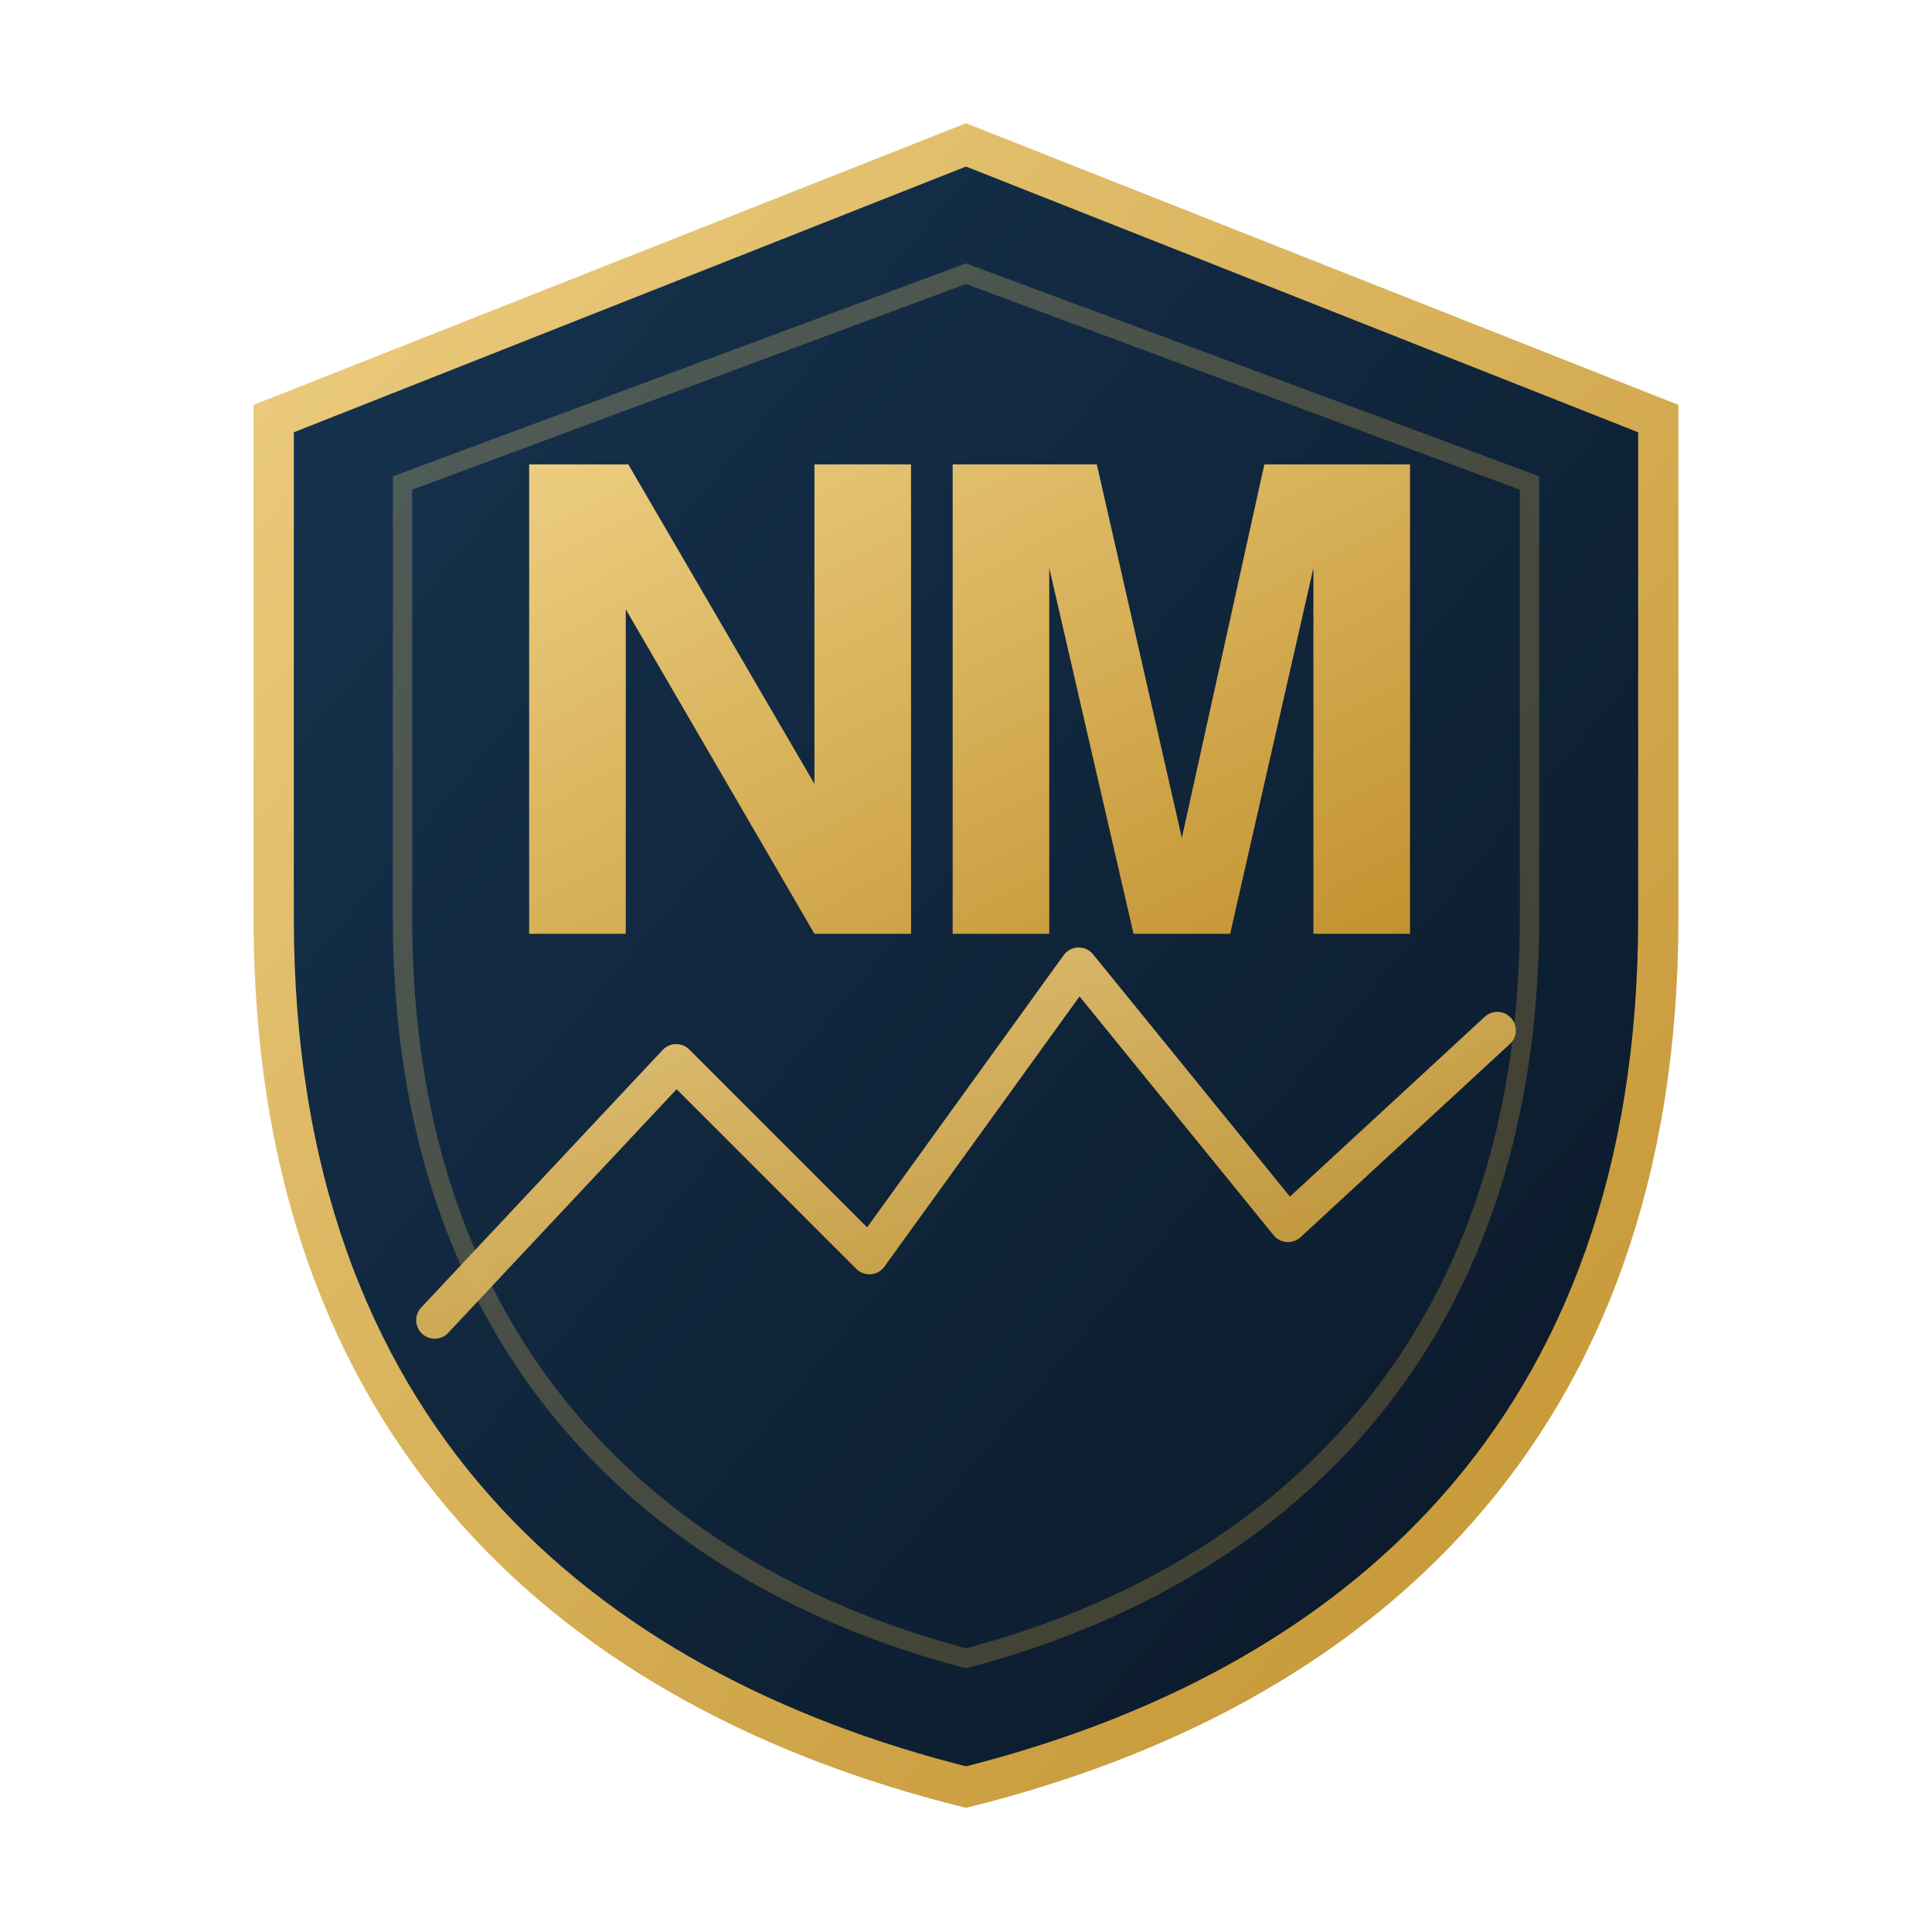
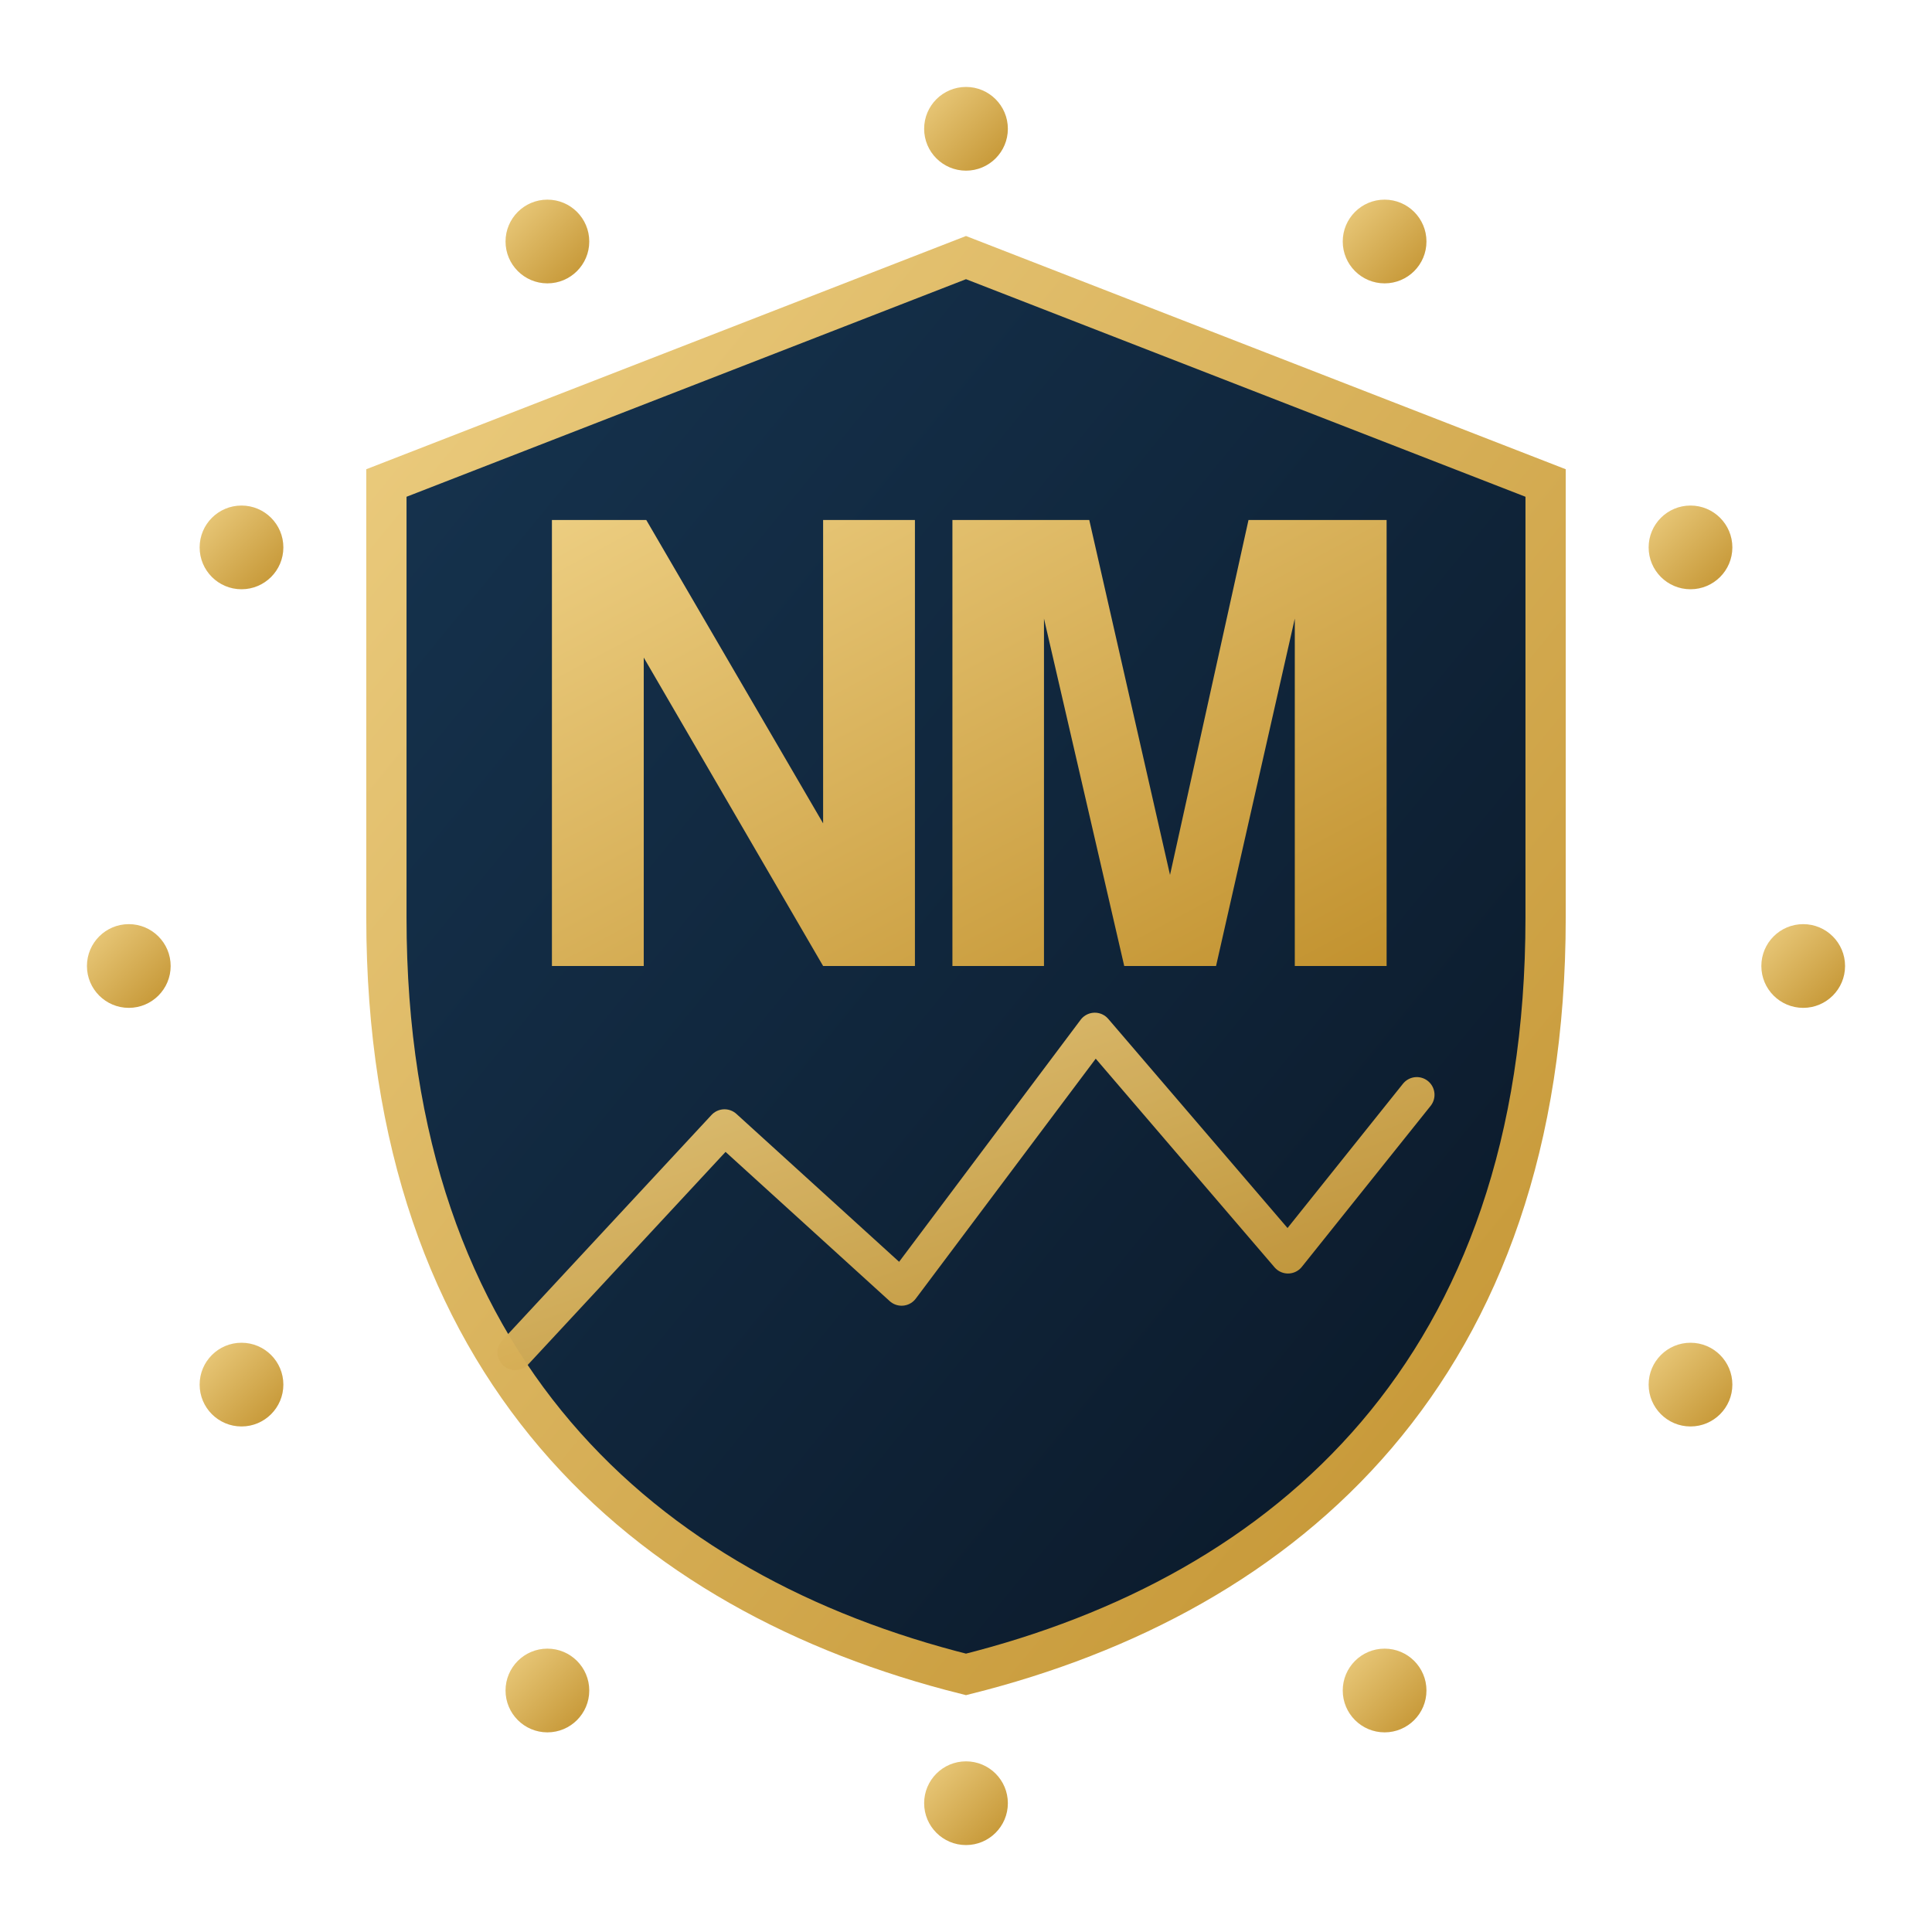
<svg xmlns="http://www.w3.org/2000/svg" viewBox="0 0 120 120" width="120" height="120" role="img" aria-label="NM Consultant">
  <defs>
    <linearGradient id="shield" x1="0" y1="0" x2="1" y2="1">
      <stop offset="0%" stop-color="#163450" />
      <stop offset="100%" stop-color="#0a1726" />
    </linearGradient>
    <linearGradient id="gold" x1="0" y1="0" x2="1" y2="1">
      <stop offset="0%" stop-color="#eccd80" />
      <stop offset="100%" stop-color="#c2922f" />
    </linearGradient>
  </defs>
-   <path d="M60 9 L103 26 V57 C103 89 84 105 60 111 C36 105 17 89 17 57 V26 Z" fill="url(#shield)" stroke="url(#gold)" stroke-width="2.5" />
-   <path d="M60 17 L95 30 V57 C95 84 79 98 60 103 C41 98 25 84 25 57 V30 Z" fill="none" stroke="url(#gold)" stroke-opacity="0.28" stroke-width="1.2" />
-   <text x="60" y="58" font-family="'Helvetica Neue', Helvetica, Arial, sans-serif" font-size="40" font-weight="800" fill="url(#gold)" text-anchor="middle" letter-spacing="-2.5">NM</text>
-   <path d="M27 82 L42 66 L54 78 L67 60 L80 76 L93 64" fill="none" stroke="url(#gold)" stroke-width="2.3" stroke-linecap="round" stroke-linejoin="round" opacity="0.95" />
+   <circle cx="60" cy="8" r="2.6" fill="url(#gold)" />
+   <circle cx="86" cy="15" r="2.6" fill="url(#gold)" />
+   <circle cx="105" cy="34" r="2.6" fill="url(#gold)" />
+   <circle cx="112" cy="60" r="2.6" fill="url(#gold)" />
+   <circle cx="105" cy="86" r="2.6" fill="url(#gold)" />
+   <circle cx="86" cy="105" r="2.6" fill="url(#gold)" />
+   <circle cx="60" cy="112" r="2.6" fill="url(#gold)" />
+   <circle cx="34" cy="105" r="2.6" fill="url(#gold)" />
+   <circle cx="15" cy="86" r="2.6" fill="url(#gold)" />
+   <circle cx="8" cy="60" r="2.6" fill="url(#gold)" />
+   <circle cx="15" cy="34" r="2.6" fill="url(#gold)" />
+   <circle cx="34" cy="15" r="2.6" fill="url(#gold)" />
+   <path d="M60 16 L96 30 V57 C96 85 80 99 60 104 C40 99 24 85 24 57 V30 Z" fill="url(#shield)" stroke="url(#gold)" stroke-width="2.5" />
+   <text x="60" y="60" font-family="'Helvetica Neue', Helvetica, Arial, sans-serif" font-size="38" font-weight="800" fill="url(#gold)" text-anchor="middle" letter-spacing="-2.5">NM</text>
+   <path d="M32 84 L45 70 L56 80 L68 64 L80 78 L88 68" fill="none" stroke="url(#gold)" stroke-width="2.2" stroke-linecap="round" stroke-linejoin="round" opacity="0.95" />
</svg>
